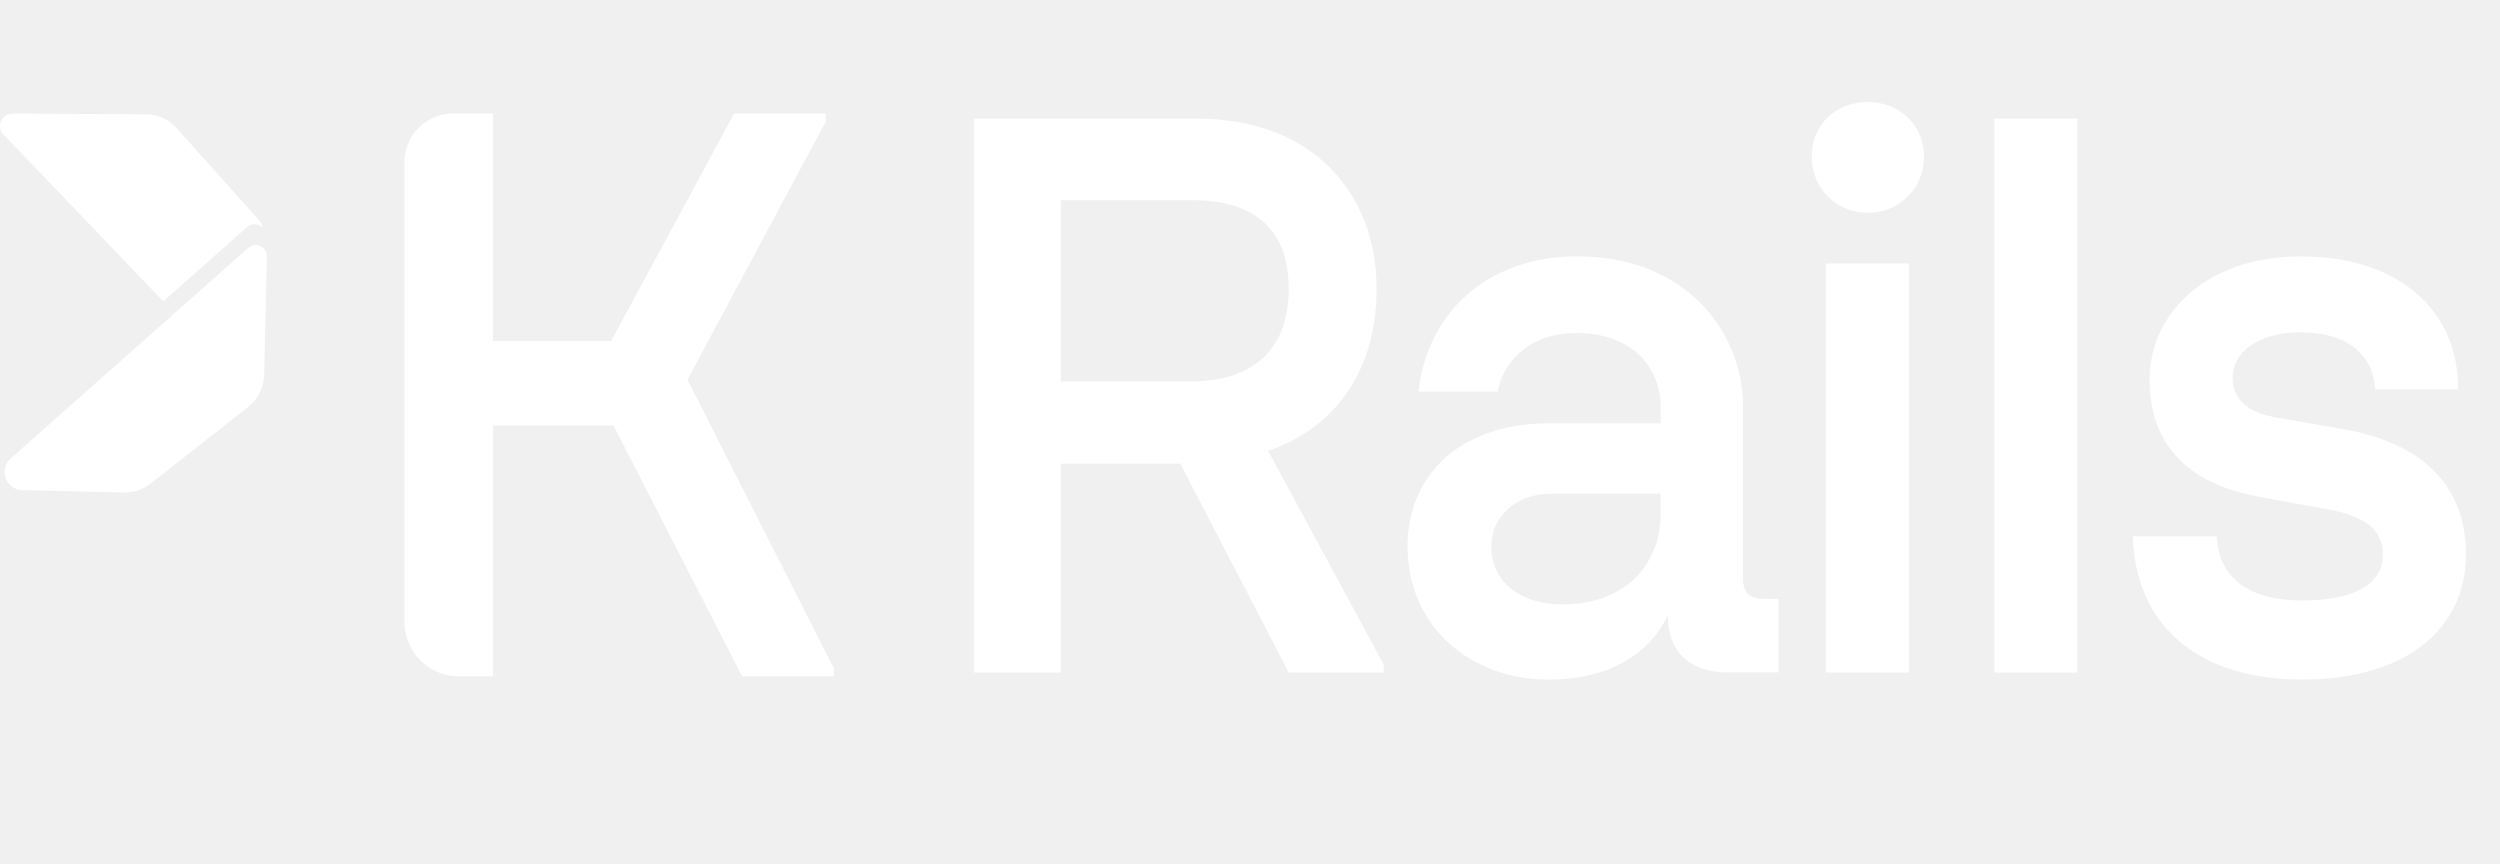
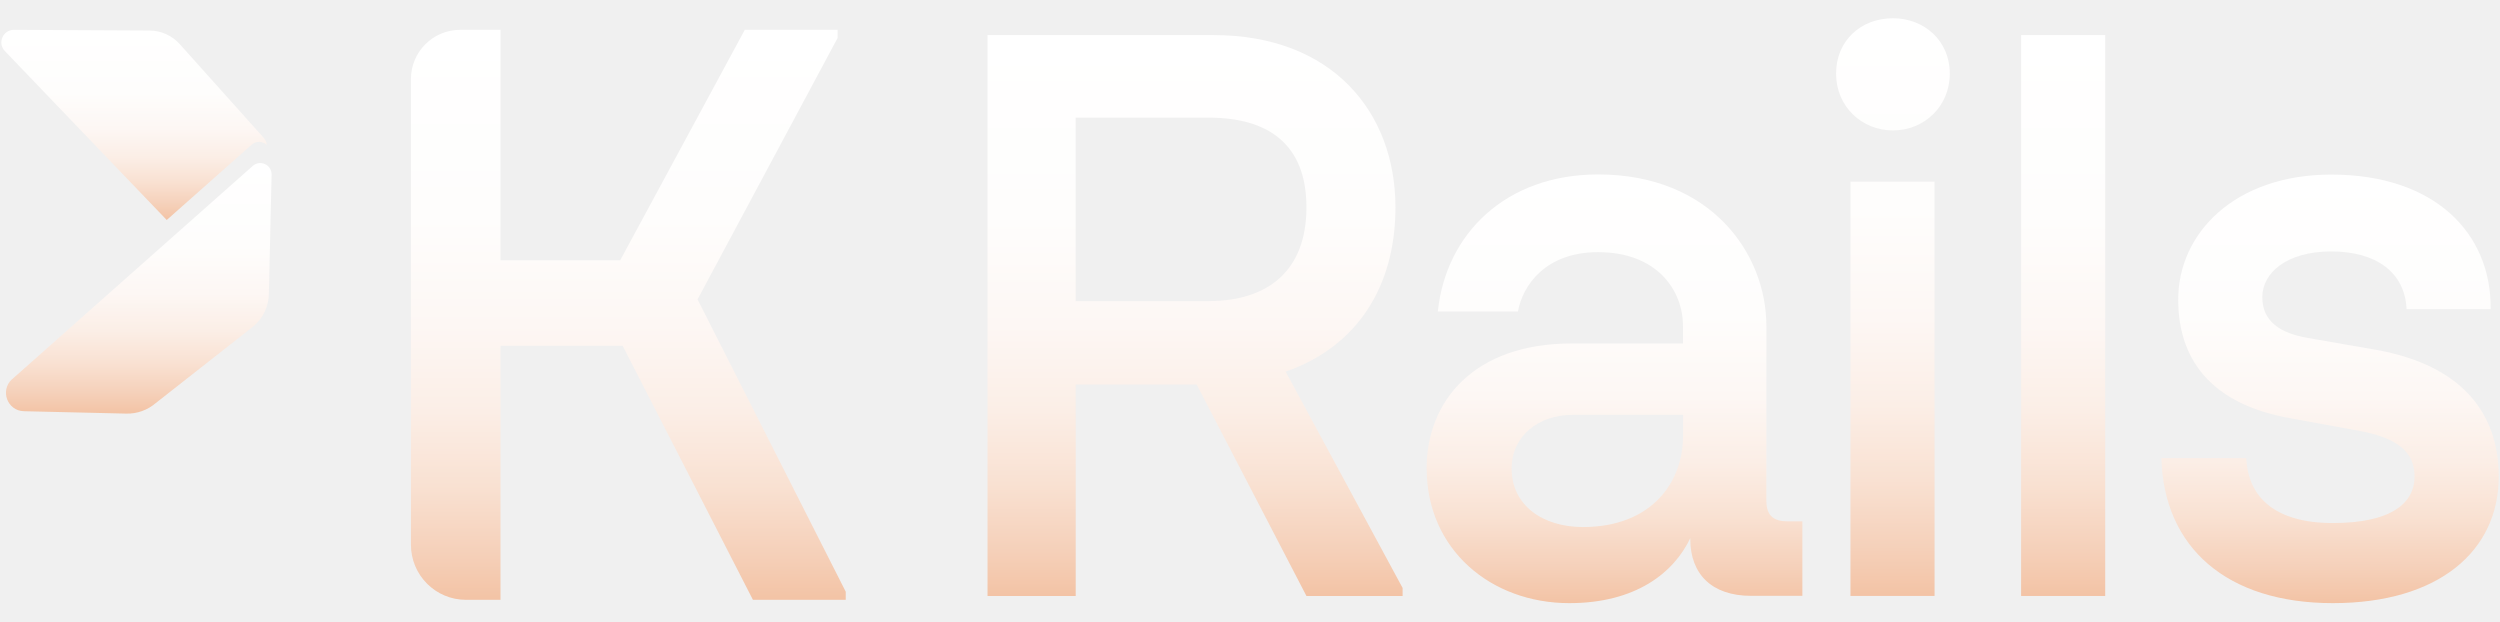
- <svg xmlns="http://www.w3.org/2000/svg" id="Capa_2" data-name="Capa 2" viewBox="0 0 360.67 124.52">
+ <svg xmlns="http://www.w3.org/2000/svg" xmlns:xlink="http://www.w3.org/1999/xlink" id="Capa_2" data-name="Capa 2" viewBox="0 -2.6 355.76 88.5" width="499" height="124">
+   <defs>
+     <linearGradient id="linear-gradient" x1="89.32" y1="1.65" x2="89.32" y2="82.85" gradientUnits="userSpaceOnUse">
+       <stop offset="0" stop-color="#fff" />
+       <stop offset=".33" stop-color="#fefdfc" />
+       <stop offset=".52" stop-color="#fdf7f4" />
+       <stop offset=".67" stop-color="#fbeee6" />
+       <stop offset=".8" stop-color="#f9e1d2" />
+       <stop offset=".92" stop-color="#f5d0b9" />
+       <stop offset="1" stop-color="#f3c3a5" />
+     </linearGradient>
+     <linearGradient id="linear-gradient-2" x1="170.06" y1="2.4" x2="170.06" y2="82.29" xlink:href="#linear-gradient" />
+     <linearGradient id="linear-gradient-3" x1="229.81" y1="22.26" x2="229.81" y2="83.32" xlink:href="#linear-gradient" />
+     <linearGradient id="linear-gradient-4" x1="269.47" y1="0" x2="269.47" y2="82.29" xlink:href="#linear-gradient" />
+     <linearGradient id="linear-gradient-5" x1="293.73" y1="2.4" x2="293.73" y2="82.29" xlink:href="#linear-gradient" />
+     <linearGradient id="linear-gradient-6" x1="331.73" y1="22.26" x2="331.73" y2="83.32" xlink:href="#linear-gradient" />
+     <linearGradient id="linear-gradient-7" x1="19.58" y1="20.63" x2="19.58" y2="56.33" xlink:href="#linear-gradient" />
+     <linearGradient id="linear-gradient-8" x1="18.91" y1="1.65" x2="18.91" y2="28.74" xlink:href="#linear-gradient" />
+   </defs>
  <g id="Capa_1-2" data-name="Capa 1">
    <g>
-       <path d="M88.51,61.38h-17.4v36.19h-4.91c-4.34,0-7.85-3.51-7.85-7.85V23.39c0-3.87,3.14-7.01,7.01-7.01h5.75v32.83h17.05l17.75-32.83h13.22v1.16l-19.95,37.24,21.11,41.64v1.16h-13.22l-18.56-36.19Z" fill="#fff" />
+       <path d="M88.51,46.66h-17.4v36.19h-4.91c-4.34,0-7.85-3.51-7.85-7.85V8.66c0-3.87,3.14-7.01,7.01-7.01h5.75v32.83h17.05L105.91,1.65h13.22v1.16l-19.95,37.24,21.11,41.64v1.16h-13.22l-18.56-36.19Z" fill="url(#linear-gradient)" />
      <g>
-         <path d="M140.5,17.12h32.19c16.89,0,25.91,10.96,25.91,24.54,0,11.3-5.48,19.86-15.64,23.4l16.66,30.82v1.14h-13.7l-15.64-30.13h-17.23v30.13h-12.55V17.12ZM172,55.01c8.33,0,13.92-4.22,13.92-13.35s-5.59-12.78-13.92-12.78h-18.95v26.14h18.95Z" fill="#fff" />
-         <path d="M203.05,78.87c0-9.59,6.73-17.81,20.66-17.81h15.87v-2.51c0-5.02-3.65-10.5-12.1-10.5-7.42,0-10.73,4.68-11.41,8.45h-11.41c1.14-11.07,9.7-19.52,22.83-19.52,16.09,0,23.97,11.3,23.97,21.57v24.88c0,2.28,1.14,2.97,3.08,2.97h2.05v10.61h-7.3c-5.59,0-8.67-3.08-8.67-8.1v-.11c-2.4,5.02-7.88,9.25-17.23,9.25-11.19,0-20.32-7.65-20.32-19.17ZM225.3,87.2c9.59,0,14.27-6.16,14.27-13.01v-2.97h-15.75c-4.79,0-8.67,2.97-8.67,7.65,0,5.25,4.45,8.33,10.16,8.33Z" fill="#fff" />
-         <path d="M269.47,14.72c4.45,0,8.1,3.2,8.1,7.88s-3.65,8.1-8.1,8.1-8.1-3.42-8.1-8.1,3.54-7.88,8.1-7.88ZM263.42,38.01h11.98v59.01h-11.98v-59.01Z" fill="#fff" />
-         <path d="M287.73,17.12h11.98v79.9h-11.98V17.12Z" fill="#fff" />
-         <path d="M307.71,77.38h12.1c.23,5.48,4,9.25,12.33,9.25s11.64-2.85,11.64-6.62c0-3.42-2.28-5.59-8.45-6.62l-9.36-1.71c-10.16-1.83-15.86-7.42-15.86-16.89s8.1-17.8,21.8-17.8c14.72,0,22.83,8.33,22.71,19.17h-11.98c-.23-5.25-4.34-8.22-10.73-8.22s-9.82,3.08-9.82,6.51,2.51,5.14,6.5,5.82l9.82,1.71c11.98,2.17,17.35,8.9,17.35,18.03,0,10.61-8.56,18.03-23.63,18.03s-24.08-7.88-24.43-20.66Z" fill="#fff" />
+         <path d="M140.5,2.4h32.19c16.89,0,25.91,10.96,25.91,24.54,0,11.3-5.48,19.86-15.64,23.4l16.66,30.82v1.14h-13.7l-15.64-30.13h-17.23v30.13h-12.56V2.4ZM172,40.29c8.33,0,13.92-4.22,13.92-13.35s-5.59-12.78-13.92-12.78h-18.95v26.14h18.95Z" fill="url(#linear-gradient-2)" />
+         <path d="M203.04,64.14c0-9.59,6.73-17.81,20.66-17.81h15.86v-2.51c0-5.02-3.65-10.5-12.1-10.5-7.42,0-10.73,4.68-11.41,8.45h-11.41c1.14-11.07,9.7-19.52,22.83-19.52,16.09,0,23.97,11.3,23.97,21.57v24.88c0,2.28,1.14,2.97,3.08,2.97h2.05v10.61h-7.3c-5.59,0-8.67-3.08-8.67-8.1v-.11c-2.4,5.02-7.88,9.25-17.23,9.25-11.19,0-20.32-7.65-20.32-19.17ZM225.3,72.48c9.59,0,14.27-6.16,14.27-13.01v-2.97h-15.75c-4.79,0-8.67,2.97-8.67,7.65,0,5.25,4.45,8.33,10.16,8.33Z" fill="url(#linear-gradient-3)" />
+         <path d="M269.47,0c4.45,0,8.1,3.2,8.1,7.88s-3.65,8.1-8.1,8.1-8.1-3.42-8.1-8.1,3.54-7.88,8.1-7.88ZM263.42,23.28h11.98v59.01h-11.98V23.28Z" fill="url(#linear-gradient-4)" />
+         <path d="M287.73,2.4h11.98v79.9h-11.98V2.4Z" fill="url(#linear-gradient-5)" />
+         <path d="M307.71,62.66h12.1c.23,5.48,4,9.25,12.33,9.25s11.64-2.85,11.64-6.62c0-3.42-2.28-5.59-8.45-6.62l-9.36-1.71c-10.16-1.83-15.86-7.42-15.86-16.89s8.1-17.8,21.8-17.8c14.72,0,22.83,8.33,22.71,19.17h-11.98c-.23-5.25-4.34-8.22-10.73-8.22s-9.82,3.08-9.82,6.51,2.51,5.14,6.51,5.82l9.82,1.71c11.98,2.17,17.35,8.9,17.35,18.03,0,10.61-8.56,18.03-23.63,18.03s-24.08-7.88-24.43-20.66Z" fill="url(#linear-gradient-6)" />
      </g>
      <g>
-         <path d="M1.5,66.18l34.29-30.39c1.05-.97,2.74-.2,2.71,1.22l-.39,17.02c-.04,1.75-.82,3.41-2.15,4.55l-13.95,10.96c-1.17,1.01-2.67,1.55-4.21,1.51l-14.58-.34c-2.35-.05-3.44-2.94-1.72-4.54Z" fill="#fff" />
-         <path d="M.5,19.4l23.06,24.07,12.07-10.7c.67-.62,1.61-.53,2.19,0-.04-.37-.19-.72-.44-1l-11.96-13.34c-1.1-1.23-2.67-1.93-4.31-1.94l-19.31-.1c-1.58,0-2.39,1.88-1.3,3.02Z" fill="#fff" />
+         <path d="M1.5,51.45l34.29-30.39c1.05-.97,2.74-.2,2.71,1.22l-.39,17.02c-.04,1.75-.82,3.41-2.15,4.55l-13.95,10.96c-1.17,1.01-2.67,1.55-4.21,1.51l-14.58-.34c-2.35-.05-3.44-2.94-1.72-4.54Z" fill="url(#linear-gradient-7)" />
+         <path d="M.5,4.67l23.06,24.07,12.07-10.7c.67-.62,1.61-.53,2.19,0-.04-.37-.19-.72-.44-1L25.42,3.69c-1.1-1.23-2.67-1.93-4.31-1.94l-19.31-.1c-1.58,0-2.39,1.88-1.3,3.02Z" fill="url(#linear-gradient-8)" />
      </g>
    </g>
  </g>
</svg>
